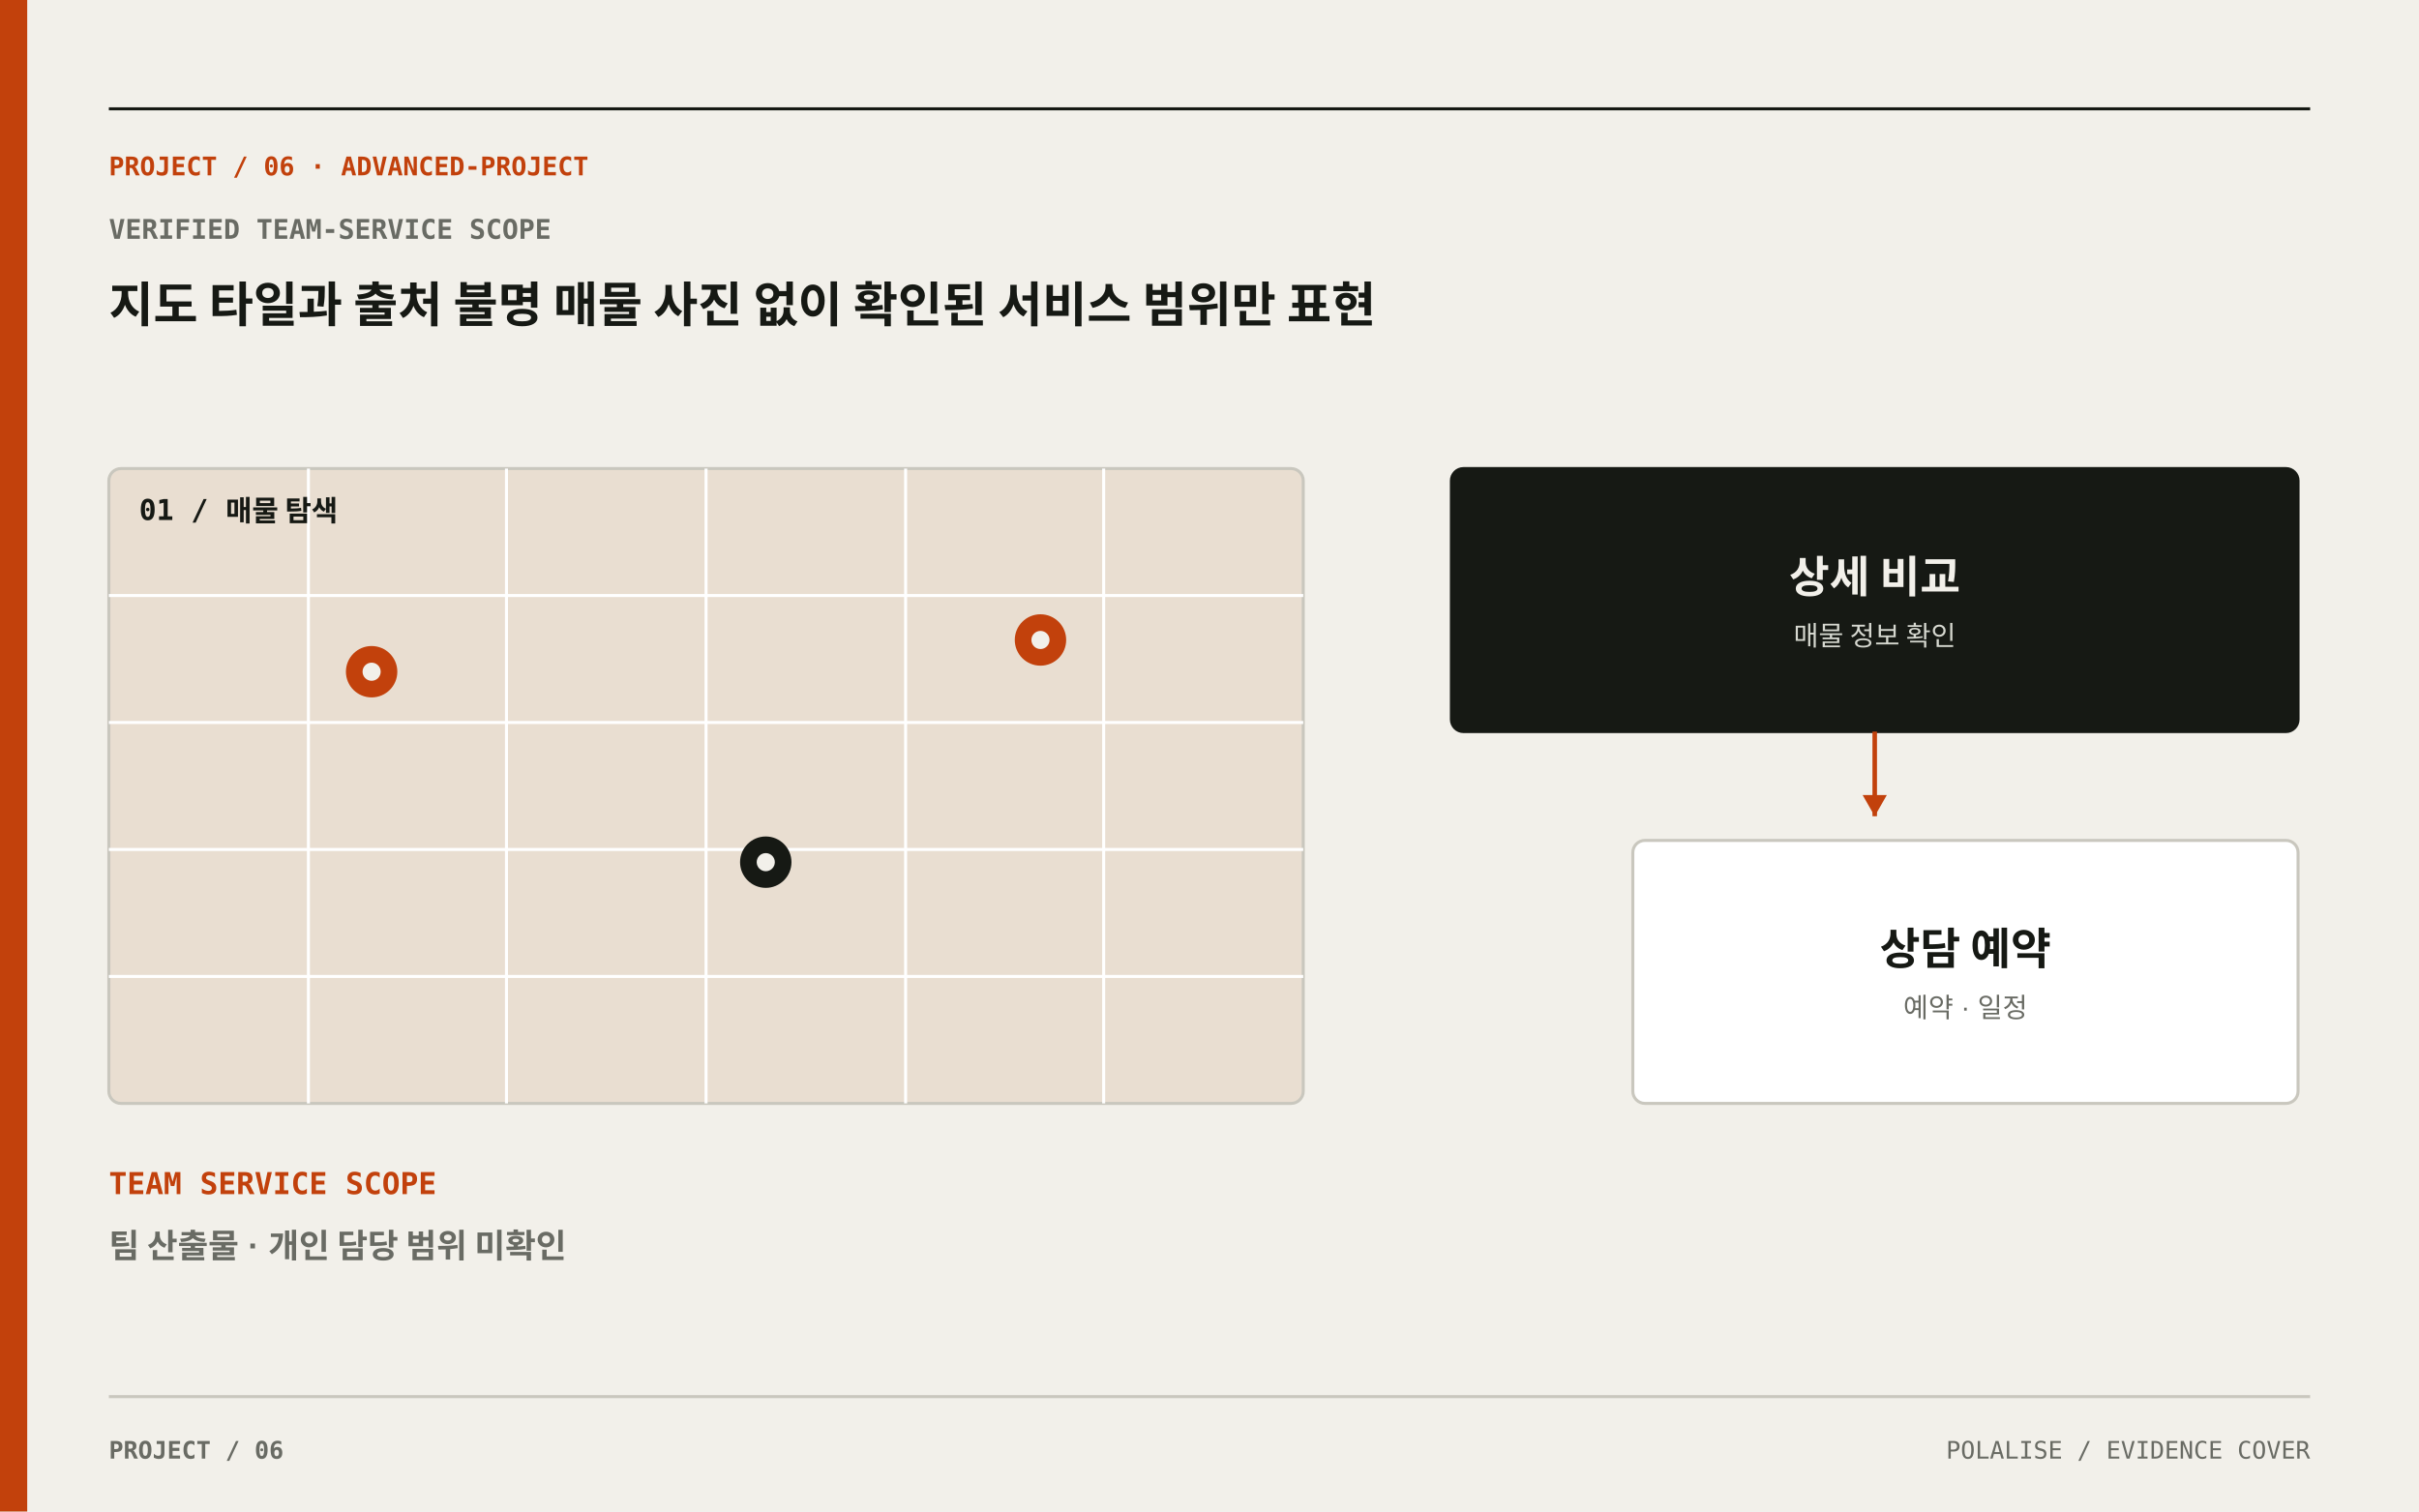
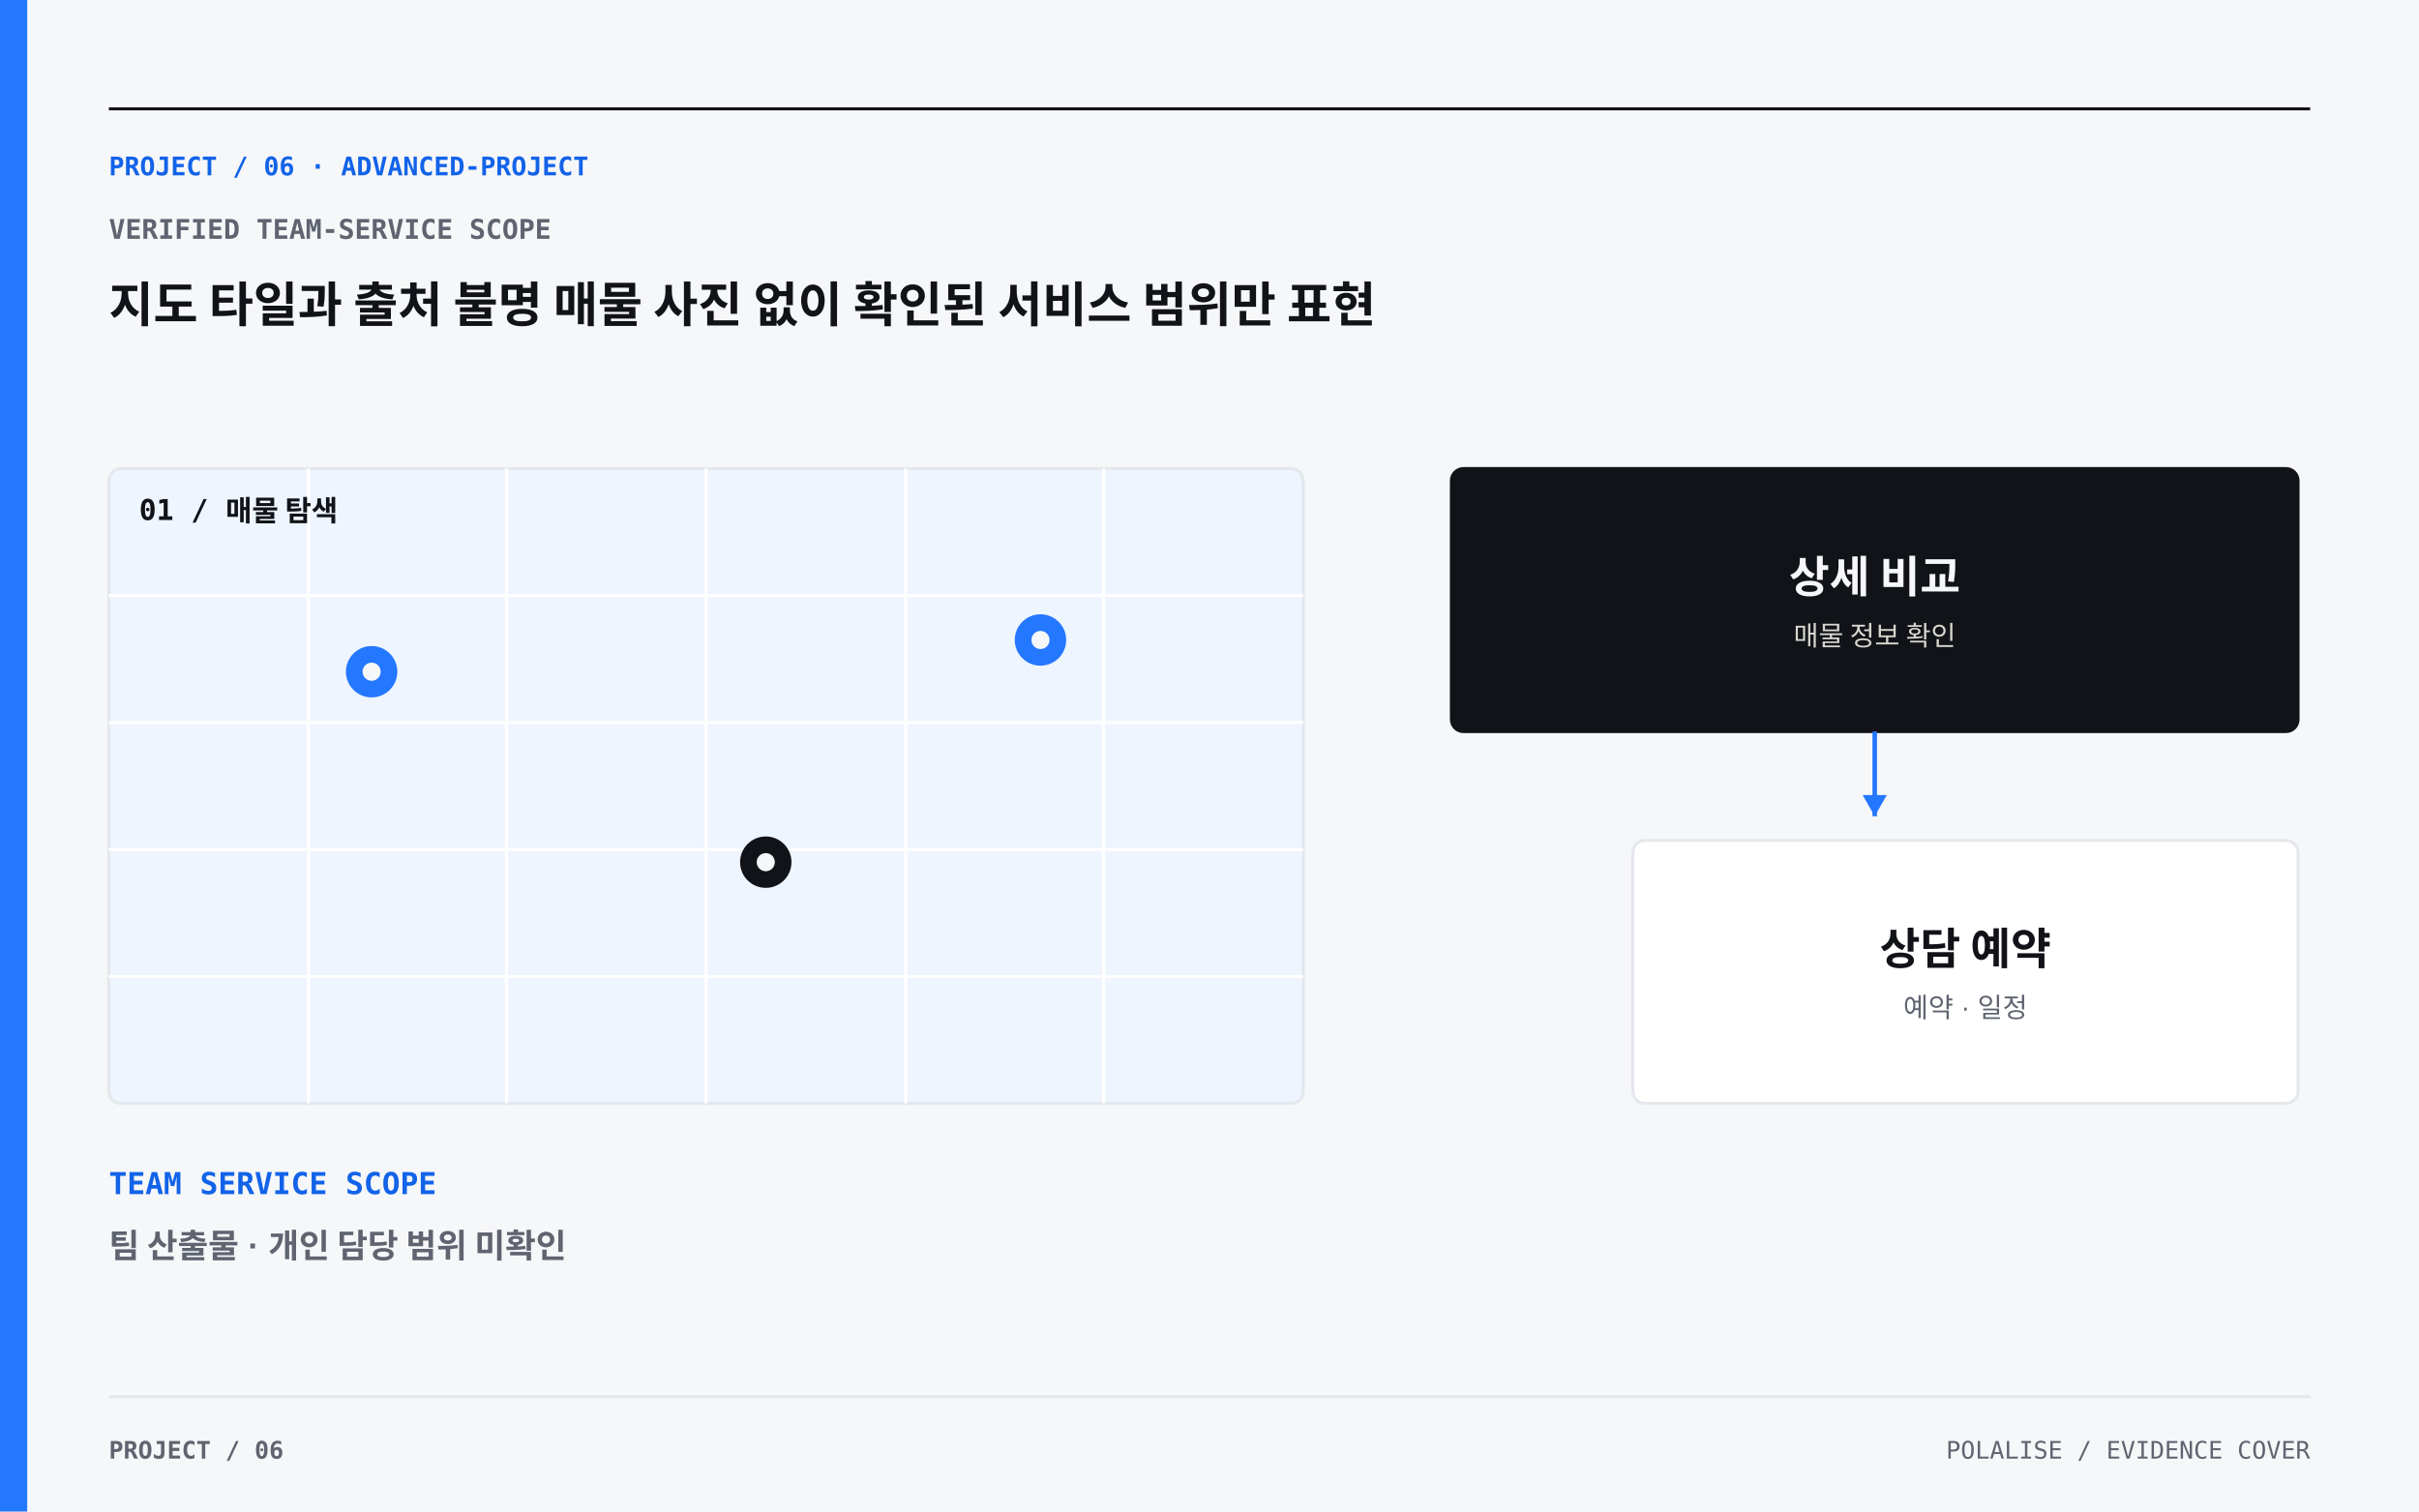
<svg xmlns="http://www.w3.org/2000/svg" viewBox="0 0 1600 1000" width="1600" height="1000" role="img" aria-label="지도 타일과 출처 불명 매물 사진 없이 확인된 서비스 범위만 표현">
-   <rect width="1600" height="1000" fill="#F2F0EA" />
-   <rect width="18" height="1000" fill="#C2410C" />
-   <line x1="72" y1="72" x2="1528" y2="72" stroke="#161914" stroke-width="2" />
-   <text x="72" y="116" font-family="IBM Plex Mono, Consolas, monospace" font-size="17" font-weight="700" fill="#C2410C" text-anchor="start">PROJECT / 06 · ADVANCED-PROJECT</text>
-   <text x="72" y="158" font-family="IBM Plex Mono, Consolas, monospace" font-size="18" font-weight="600" fill="#696B64" text-anchor="start">VERIFIED TEAM-SERVICE SCOPE</text>
-   <text x="72" y="213" font-family="Polalise Sans, Pretendard, Arial, sans-serif" font-size="32" font-weight="700" fill="#161914" text-anchor="start">지도 타일과 출처 불명 매물 사진 없이 확인된 서비스 범위만 표현</text>
-   <rect x="72" y="310" width="790" height="420" rx="8" fill="#E9DED1" stroke="#C9C7BE" stroke-width="2" />
+   <rect width="1600" height="1000" fill="#F6F7F9" />
+   <rect width="18" height="1000" fill="#2477FF" />
+   <line x1="72" y1="72" x2="1528" y2="72" stroke="#111318" stroke-width="2" />
+   <text x="72" y="116" font-family="IBM Plex Mono, Consolas, monospace" font-size="17" font-weight="700" fill="#1263E8" text-anchor="start">PROJECT / 06 · ADVANCED-PROJECT</text>
+   <text x="72" y="158" font-family="IBM Plex Mono, Consolas, monospace" font-size="18" font-weight="600" fill="#5F6470" text-anchor="start">VERIFIED TEAM-SERVICE SCOPE</text>
+   <text x="72" y="213" font-family="Polalise Sans, Pretendard, Arial, sans-serif" font-size="32" font-weight="700" fill="#111318" text-anchor="start">지도 타일과 출처 불명 매물 사진 없이 확인된 서비스 범위만 표현</text>
+   <rect x="72" y="310" width="790" height="420" rx="8" fill="#EEF5FF" stroke="#E4E7EC" stroke-width="2" />
  <line x1="72" y1="394" x2="862" y2="394" stroke="#FFFFFF" stroke-width="2" />
  <line x1="72" y1="478" x2="862" y2="478" stroke="#FFFFFF" stroke-width="2" />
  <line x1="72" y1="562" x2="862" y2="562" stroke="#FFFFFF" stroke-width="2" />
  <line x1="72" y1="646" x2="862" y2="646" stroke="#FFFFFF" stroke-width="2" />
  <line x1="204" y1="310" x2="204" y2="730" stroke="#FFFFFF" stroke-width="2" />
  <line x1="335" y1="310" x2="335" y2="730" stroke="#FFFFFF" stroke-width="2" />
  <line x1="467" y1="310" x2="467" y2="730" stroke="#FFFFFF" stroke-width="2" />
  <line x1="599" y1="310" x2="599" y2="730" stroke="#FFFFFF" stroke-width="2" />
  <line x1="730" y1="310" x2="730" y2="730" stroke="#FFFFFF" stroke-width="2" />
-   <circle cx="245.8" cy="444.4" r="17" fill="#C2410C" />
-   <circle cx="245.8" cy="444.4" r="6" fill="#F2F0EA" />
-   <circle cx="506.5" cy="570.4" r="17" fill="#161914" />
-   <circle cx="506.5" cy="570.4" r="6" fill="#F2F0EA" />
-   <circle cx="688.2" cy="423.4" r="17" fill="#C2410C" />
-   <circle cx="688.2" cy="423.4" r="6" fill="#F2F0EA" />
-   <text x="92" y="344" font-family="IBM Plex Mono, Consolas, monospace" font-size="19" font-weight="700" fill="#161914" text-anchor="start">01 / 매물 탐색</text>
-   <rect x="960" y="310" width="560" height="174" rx="8" fill="#161914" stroke="#161914" stroke-width="2" />
-   <text x="1240" y="392" font-family="Polalise Sans, Pretendard, Arial, sans-serif" font-size="29" font-weight="700" fill="#F2F0EA" text-anchor="middle">상세 비교</text>
+   <circle cx="245.8" cy="444.4" r="17" fill="#2477FF" />
+   <circle cx="245.8" cy="444.4" r="6" fill="#F6F7F9" />
+   <circle cx="506.5" cy="570.4" r="17" fill="#111318" />
+   <circle cx="506.5" cy="570.4" r="6" fill="#F6F7F9" />
+   <circle cx="688.2" cy="423.4" r="17" fill="#2477FF" />
+   <circle cx="688.2" cy="423.4" r="6" fill="#F6F7F9" />
+   <text x="92" y="344" font-family="IBM Plex Mono, Consolas, monospace" font-size="19" font-weight="700" fill="#111318" text-anchor="start">01 / 매물 탐색</text>
+   <rect x="960" y="310" width="560" height="174" rx="8" fill="#111318" stroke="#111318" stroke-width="2" />
+   <text x="1240" y="392" font-family="Polalise Sans, Pretendard, Arial, sans-serif" font-size="29" font-weight="700" fill="#F6F7F9" text-anchor="middle">상세 비교</text>
  <text x="1240" y="427" font-family="Polalise Sans, Pretendard, Arial, sans-serif" font-size="18" font-weight="500" fill="#D6D8D0" text-anchor="middle">매물 정보 확인</text>
-   <rect x="1080" y="556" width="440" height="174" rx="8" fill="#FFFFFF" stroke="#C9C7BE" stroke-width="2" />
-   <text x="1300" y="638" font-family="Polalise Sans, Pretendard, Arial, sans-serif" font-size="29" font-weight="700" fill="#161914" text-anchor="middle">상담 예약</text>
-   <text x="1300" y="673" font-family="Polalise Sans, Pretendard, Arial, sans-serif" font-size="18" font-weight="500" fill="#696B64" text-anchor="middle">예약 · 일정</text>
-   <line x1="1240" y1="484" x2="1240" y2="540" stroke="#C2410C" stroke-width="3" />
-   <path d="M 1240 540 l -8 -14 h 16 z" fill="#C2410C" />
-   <text x="72" y="790" font-family="IBM Plex Mono, Consolas, monospace" font-size="20" font-weight="700" fill="#C2410C" text-anchor="start">TEAM SERVICE SCOPE</text>
-   <text x="72" y="832" font-family="Polalise Sans, Pretendard, Arial, sans-serif" font-size="22" font-weight="600" fill="#696B64" text-anchor="start">팀 산출물 · 개인 담당 범위 미확인</text>
-   <line x1="72" y1="924" x2="1528" y2="924" stroke="#C9C7BE" stroke-width="2" />
-   <text x="72" y="965" font-family="IBM Plex Mono, Consolas, monospace" font-size="16" font-weight="700" fill="#696B64" text-anchor="start">PROJECT / 06</text>
-   <text x="1528" y="965" font-family="IBM Plex Mono, Consolas, monospace" font-size="16" font-weight="500" fill="#696B64" text-anchor="end">POLALISE / EVIDENCE COVER</text>
+   <rect x="1080" y="556" width="440" height="174" rx="8" fill="#FFFFFF" stroke="#E4E7EC" stroke-width="2" />
+   <text x="1300" y="638" font-family="Polalise Sans, Pretendard, Arial, sans-serif" font-size="29" font-weight="700" fill="#111318" text-anchor="middle">상담 예약</text>
+   <text x="1300" y="673" font-family="Polalise Sans, Pretendard, Arial, sans-serif" font-size="18" font-weight="500" fill="#5F6470" text-anchor="middle">예약 · 일정</text>
+   <line x1="1240" y1="484" x2="1240" y2="540" stroke="#2477FF" stroke-width="3" />
+   <path d="M 1240 540 l -8 -14 h 16 z" fill="#2477FF" />
+   <text x="72" y="790" font-family="IBM Plex Mono, Consolas, monospace" font-size="20" font-weight="700" fill="#1263E8" text-anchor="start">TEAM SERVICE SCOPE</text>
+   <text x="72" y="832" font-family="Polalise Sans, Pretendard, Arial, sans-serif" font-size="22" font-weight="600" fill="#5F6470" text-anchor="start">팀 산출물 · 개인 담당 범위 미확인</text>
+   <line x1="72" y1="924" x2="1528" y2="924" stroke="#E4E7EC" stroke-width="2" />
+   <text x="72" y="965" font-family="IBM Plex Mono, Consolas, monospace" font-size="16" font-weight="700" fill="#5F6470" text-anchor="start">PROJECT / 06</text>
+   <text x="1528" y="965" font-family="IBM Plex Mono, Consolas, monospace" font-size="16" font-weight="500" fill="#5F6470" text-anchor="end">POLALISE / EVIDENCE COVER</text>
</svg>
